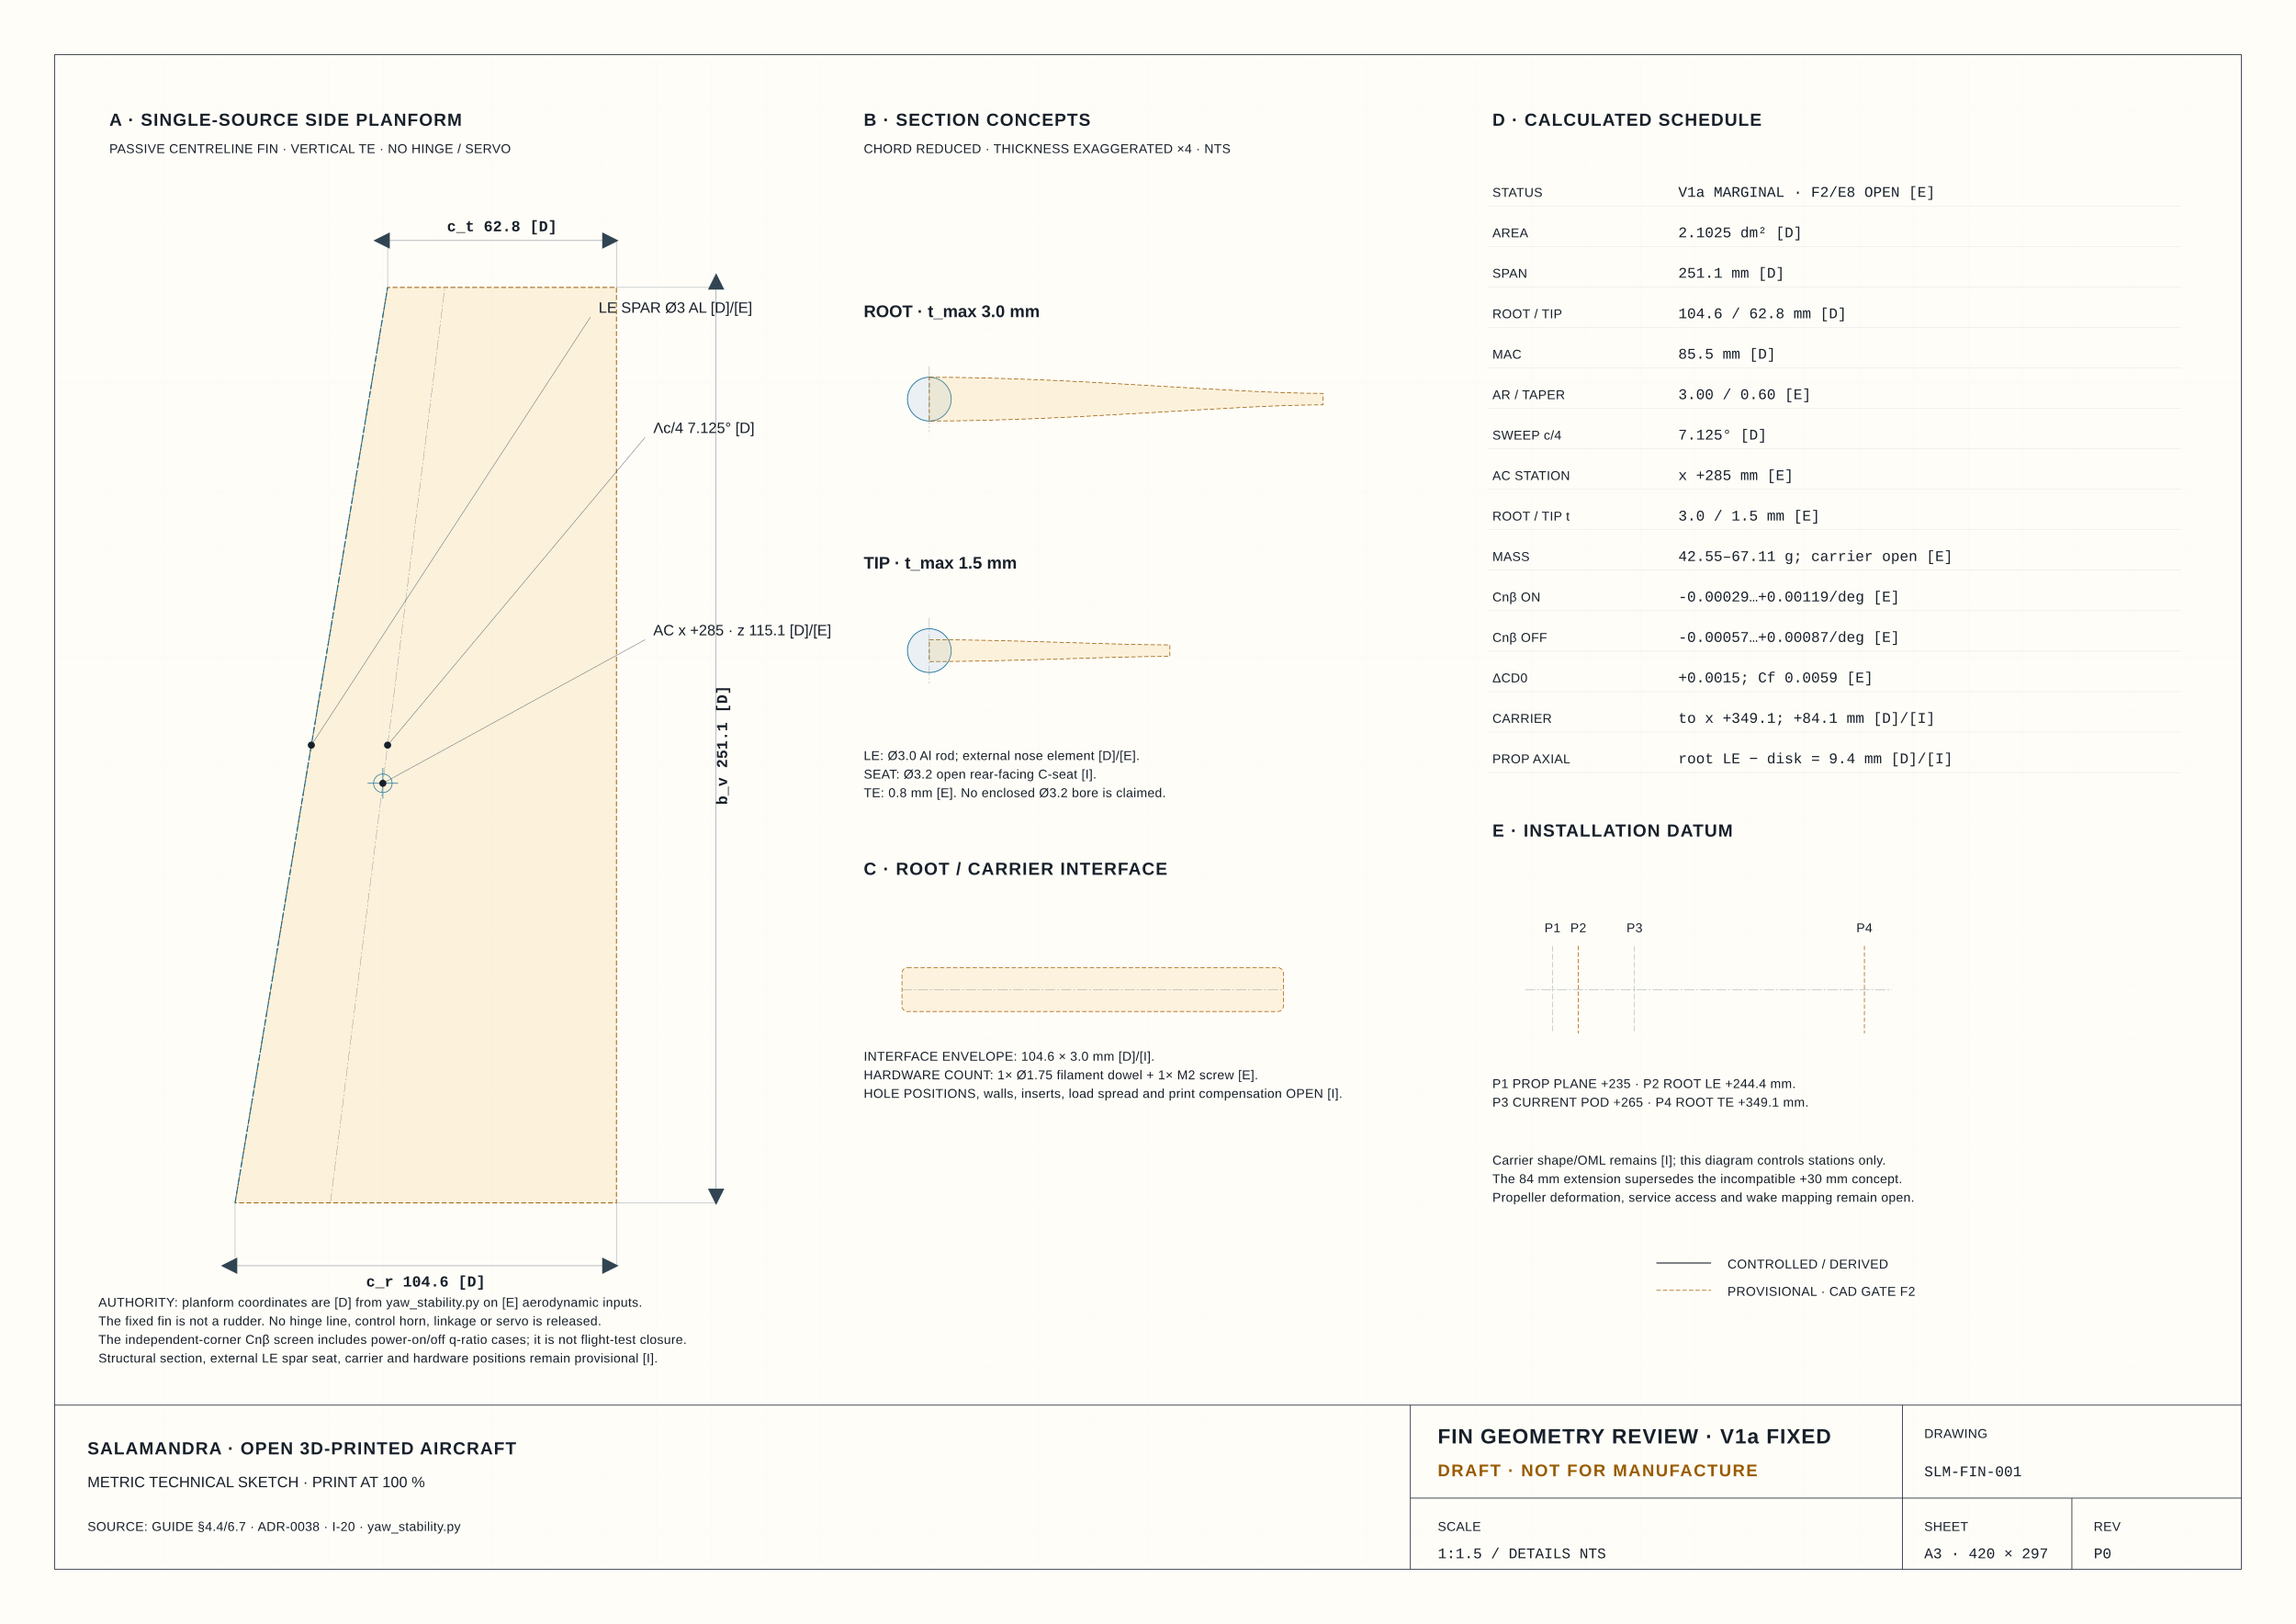
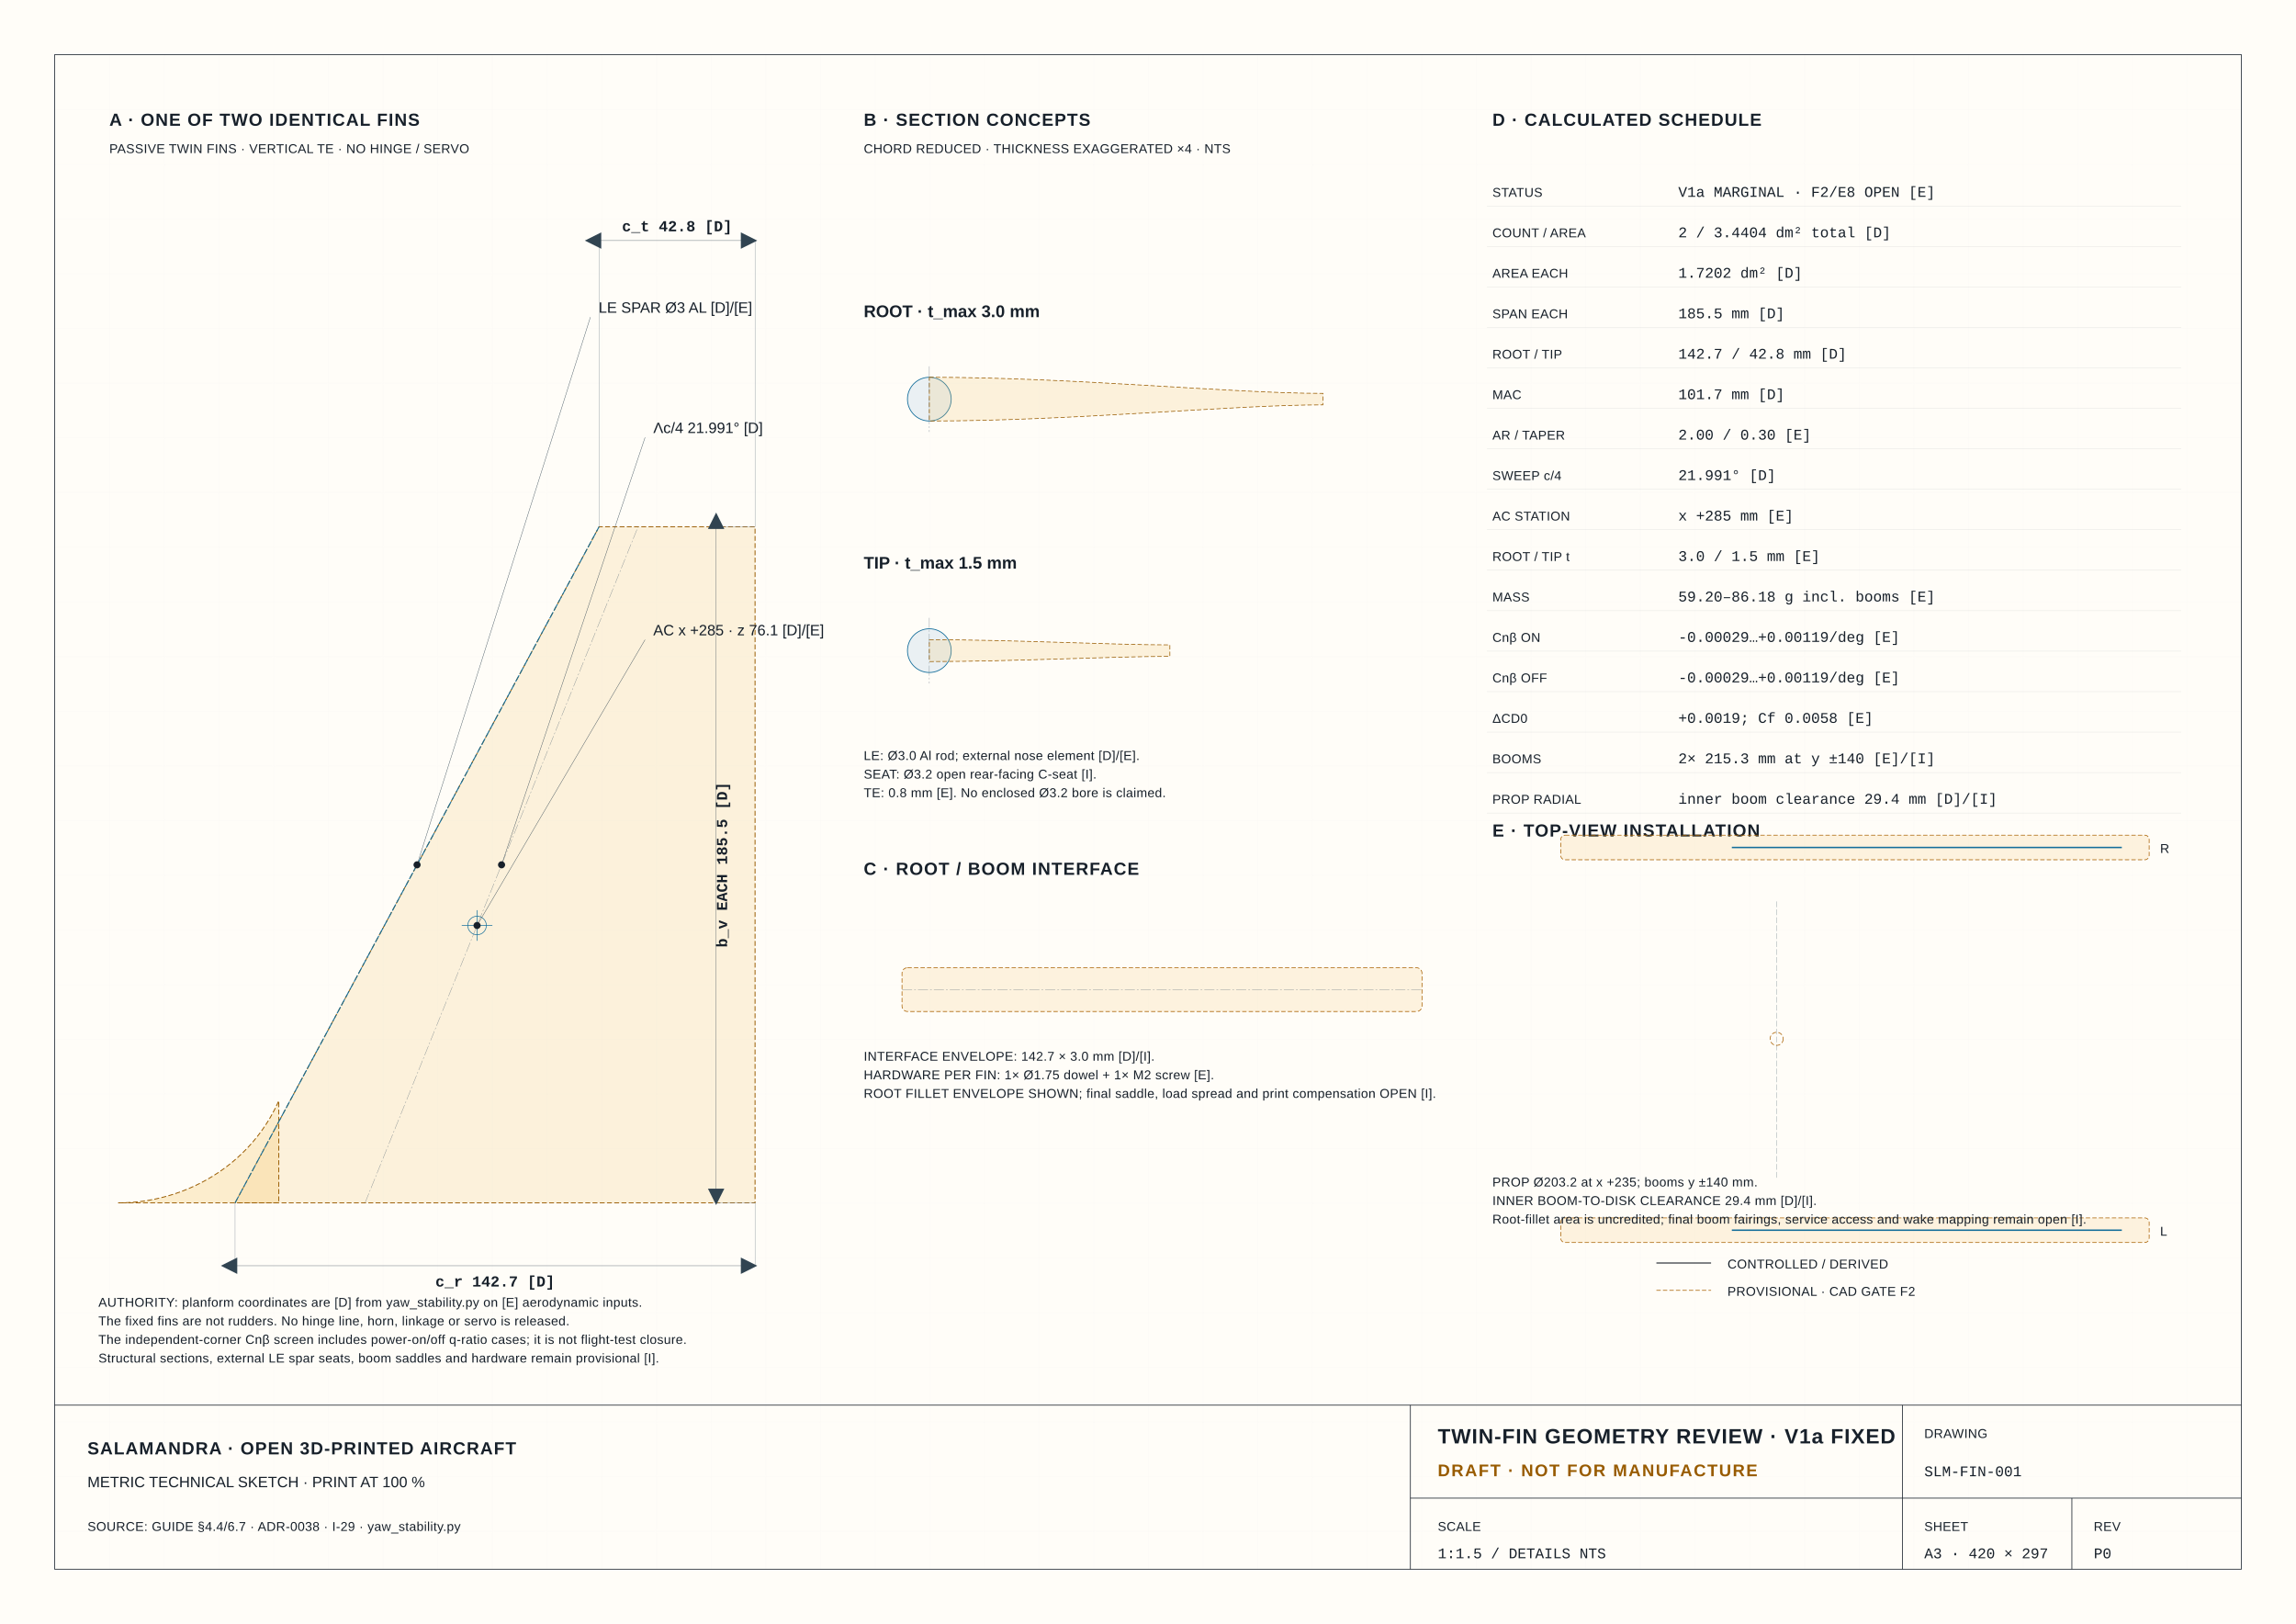
<svg xmlns="http://www.w3.org/2000/svg" width="420mm" height="297mm" viewBox="0 0 420 297" role="img" aria-labelledby="svg-title svg-desc">
  <defs>
    <pattern id="grid" width="10" height="10" patternUnits="userSpaceOnUse">
      <path d="M10 0H0V10" fill="none" stroke="#2e4757" stroke-opacity=".07" stroke-width=".16" />
    </pattern>
    <marker id="arrow-end" markerWidth="3" markerHeight="3" refX="2.6" refY="1.5" orient="auto" markerUnits="userSpaceOnUse">
      <path d="M0 0L3 1.5L0 3Z" fill="#314451" />
    </marker>
    <marker id="arrow-start" markerWidth="3" markerHeight="3" refX=".4" refY="1.5" orient="auto-start-reverse" markerUnits="userSpaceOnUse">
      <path d="M0 0L3 1.5L0 3Z" fill="#314451" />
    </marker>
    <style>
          :root { color-scheme: light; }
          * { vector-effect: non-scaling-stroke; }
          .sheet { fill: #fffdf8; }
          .grid { fill: url(#grid); }
          .frame, .title-line { fill: none; stroke: #17202a; stroke-width: .5; }
          .outline { fill: none; stroke: #111820; stroke-width: .7; stroke-linejoin: round; }
          .medium { fill: none; stroke: #263746; stroke-width: .42; }
          .thin { fill: none; stroke: #455563; stroke-width: .25; }
          .hidden { fill: none; stroke: #667784; stroke-width: .25; stroke-dasharray: 2.4 1.4; }
          .centre { fill: none; stroke: #5a6c79; stroke-width: .2; stroke-dasharray: 7 1.4 1.2 1.4; }
          .station { fill: none; stroke: #6c7c87; stroke-width: .22; stroke-dasharray: 4 1.5; }
          .controlled-fill { fill: #eaf0f3; stroke: none; }
          .core-fill { fill: #d9e2e7; stroke: none; }
          .segment-fill-a { fill: #eef3f5; stroke: none; }
          .segment-fill-b { fill: #f7f9fa; stroke: none; }
          .elevon-fill { fill: #dcecf4; stroke: #24698f; stroke-width: .35; }
          .derived { fill: none; stroke: #146e9b; stroke-width: .45; }
          .derived-fill { fill: #146e9b; stroke: none; }
          .provisional-line { fill: none; stroke: #a86000; stroke-width: .48; stroke-dasharray: 3 1.5; }
          .provisional-fill { fill: #f4c46a; fill-opacity: .18; stroke: #a86000; stroke-width: .48; stroke-dasharray: 3 1.5; }
          .provisional-dot { fill: #b76e00; stroke: none; }
          .datum-dot { fill: #17202a; stroke: none; }
          .dimension, .extension, .leader { fill: none; stroke: #314451; stroke-width: .22; }
          .extension { stroke: #71808a; }
          .leader { stroke-width: .25; }
          text { font-family: Arial, Helvetica, sans-serif; fill: #17202a; }
          .sheet-title { font-size: 5.2px; font-weight: 700; letter-spacing: .35px; }
          .block-title { font-size: 3.8px; font-weight: 700; letter-spacing: .16px; }
          .sheet-subtitle { font-size: 3.2px; font-weight: 600; letter-spacing: .18px; }
          .label { font-size: 3.1px; font-weight: 600; }
          .note { font-size: 2.75px; }
          .micro { font-size: 2.35px; letter-spacing: .05px; }
          .dimension-text { font: 600 2.8px 'Courier New', Consolas, monospace; }
          .mono { font: 2.7px 'Courier New', Consolas, monospace; }
          .provisional-text { font-size: 2.65px; font-weight: 600; fill: #985b00; }
          .status { font-size: 3.1px; font-weight: 700; fill: #985b00; letter-spacing: .25px; }
          .watermark { font-size: 8px; font-weight: 700; fill: #b76e00; fill-opacity: .08; letter-spacing: .8px; }
        </style>
  </defs>
  <rect width="420" height="297" class="sheet" />
  <rect x="10" y="10" width="400" height="277" class="grid" />
  <rect x="10" y="10" width="400" height="277" class="frame" />
  <line x1="10" y1="257" x2="410" y2="257" class="title-line" />
  <line x1="258" y1="257" x2="258" y2="287" class="title-line" />
  <line x1="348" y1="257" x2="348" y2="287" class="title-line" />
  <line x1="258" y1="274" x2="410" y2="274" class="title-line" />
  <line x1="379" y1="274" x2="379" y2="287" class="title-line" />
  <text x="16" y="266" class="sheet-subtitle" text-anchor="start">SALAMANDRA · OPEN 3D-PRINTED AIRCRAFT</text>
  <text x="16" y="272" class="note" text-anchor="start">METRIC TECHNICAL SKETCH · PRINT AT 100 %</text>
-   <text x="16" y="280" class="micro" text-anchor="start">SOURCE: GUIDE §4.4/6.7 · ADR-0038 · I-20 · yaw_stability.py</text>
-   <text x="263" y="264" class="block-title" text-anchor="start" style="font-size:3.8px">FIN GEOMETRY REVIEW · V1a FIXED</text>
+   <text x="16" y="280" class="micro" text-anchor="start">SOURCE: GUIDE §4.4/6.7 · ADR-0038 · I-29 · yaw_stability.py</text>
+   <text x="263" y="264" class="block-title" text-anchor="start" style="font-size:3.8px">TWIN-FIN GEOMETRY REVIEW · V1a FIXED</text>
  <text x="263" y="270" class="status" text-anchor="start">DRAFT · NOT FOR MANUFACTURE</text>
  <text x="352" y="263" class="micro" text-anchor="start">DRAWING</text>
  <text x="352" y="270" class="mono" text-anchor="start">SLM-FIN-001</text>
  <text x="263" y="280" class="micro" text-anchor="start">SCALE</text>
  <text x="263" y="285" class="mono" text-anchor="start">1:1.5 / DETAILS NTS</text>
  <text x="352" y="280" class="micro" text-anchor="start">SHEET</text>
  <text x="352" y="285" class="mono" text-anchor="start">A3 · 420 × 297</text>
  <text x="383" y="280" class="micro" text-anchor="start">REV</text>
  <text x="383" y="285" class="mono" text-anchor="start">P0</text>
  <line x1="303" y1="231" x2="313" y2="231" class="outline" />
  <text x="316" y="232" class="micro" text-anchor="start">CONTROLLED / DERIVED</text>
  <line x1="303" y1="236" x2="313" y2="236" class="provisional-line" />
  <text x="316" y="237" class="micro" text-anchor="start">PROVISIONAL · CAD GATE F2</text>
-   <text x="20" y="23" class="sheet-subtitle" text-anchor="start">A · SINGLE-SOURCE SIDE PLANFORM</text>
-   <text x="20" y="28" class="micro" text-anchor="start">PASSIVE CENTRELINE FIN · VERTICAL TE · NO HINGE / SERVO</text>
-   <polygon points="43,220 70.905,52.567 112.764,52.567 112.764,220" class="provisional-fill" id="fin-v1a-planform" style="fill:#f4c46a;fill-opacity:.20;stroke:#985b00;stroke-width:.62;stroke-dasharray:3.4 1.6;stroke-linejoin:round" />
-   <line x1="60.441" y1="220" x2="81.37" y2="52.567" class="centre" id="fin-quarter-chord-line" />
-   <line x1="43" y1="220" x2="70.905" y2="52.567" class="derived" id="fin-leading-edge-spar" style="stroke:#146e9b;stroke-width:.70;stroke-dasharray:5 1.2" />
-   <circle cx="70.033" cy="143.26" r="1.7" class="derived" id="fin-aerodynamic-centre" />
-   <line x1="67.233" y1="143.26" x2="72.833" y2="143.26" class="derived" />
-   <line x1="70.033" y1="140.46" x2="70.033" y2="146.06" class="derived" />
-   <line x1="112.764" y1="52.567" x2="131" y2="52.567" class="extension" />
-   <line x1="112.764" y1="220" x2="131" y2="220" class="extension" />
-   <line x1="131" y1="52.567" x2="131" y2="220" class="dimension" marker-start="url(#arrow-start)" marker-end="url(#arrow-end)" />
-   <text x="133" y="136.284" class="dimension-text" text-anchor="middle" transform="rotate(-90 133 136.284)">b_v 251.1 [D]</text>
+   <text x="20" y="23" class="sheet-subtitle" text-anchor="start">A · ONE OF TWO IDENTICAL FINS</text>
+   <text x="20" y="28" class="micro" text-anchor="start">PASSIVE TWIN FINS · VERTICAL TE · NO HINGE / SERVO</text>
+   <polygon points="43,220 109.584,96.344 138.12,96.344 138.12,220" class="provisional-fill" id="fin-v1a-planform" style="fill:#f4c46a;fill-opacity:.20;stroke:#985b00;stroke-width:.62;stroke-dasharray:3.4 1.6;stroke-linejoin:round" />
+   <path d="M 21.667 220 C 33.667 220 45.667 213.333 51 201.333 L 51 220 Z" class="provisional-fill" id="fin-root-fillet-envelope" style="fill:#f4c46a;fill-opacity:.30;stroke:#985b00;stroke-width:.62;stroke-dasharray:3.4 1.6;stroke-linejoin:round" />
+   <line x1="66.78" y1="220" x2="116.718" y2="96.344" class="centre" id="fin-quarter-chord-line" />
+   <line x1="43" y1="220" x2="109.584" y2="96.344" class="derived" id="fin-leading-edge-spar" style="stroke:#146e9b;stroke-width:.70;stroke-dasharray:5 1.2" />
+   <circle cx="87.267" cy="169.269" r="1.7" class="derived" id="fin-aerodynamic-centre" />
+   <line x1="84.467" y1="169.269" x2="90.067" y2="169.269" class="derived" />
+   <line x1="87.267" y1="166.469" x2="87.267" y2="172.069" class="derived" />
+   <line x1="138.12" y1="96.344" x2="131" y2="96.344" class="extension" />
+   <line x1="138.12" y1="220" x2="131" y2="220" class="extension" />
+   <line x1="131" y1="96.344" x2="131" y2="220" class="dimension" marker-start="url(#arrow-start)" marker-end="url(#arrow-end)" />
+   <text x="133" y="158.172" class="dimension-text" text-anchor="middle" transform="rotate(-90 133 158.172)">b_v EACH 185.5 [D]</text>
  <line x1="43" y1="220" x2="43" y2="231.5" class="extension" />
-   <line x1="112.764" y1="220" x2="112.764" y2="231.5" class="extension" />
-   <line x1="43" y1="231.5" x2="112.764" y2="231.5" class="dimension" marker-start="url(#arrow-start)" marker-end="url(#arrow-end)" />
-   <text x="77.882" y="235.3" class="dimension-text" text-anchor="middle">c_r 104.6 [D]</text>
-   <line x1="70.905" y1="52.567" x2="70.905" y2="44" class="extension" />
-   <line x1="112.764" y1="52.567" x2="112.764" y2="44" class="extension" />
-   <line x1="70.905" y1="44" x2="112.764" y2="44" class="dimension" marker-start="url(#arrow-start)" marker-end="url(#arrow-end)" />
-   <text x="91.835" y="42.3" class="dimension-text" text-anchor="middle">c_t 62.8 [D]</text>
-   <line x1="70.033" y1="143.26" x2="118" y2="117" class="leader" />
-   <circle cx="70.033" cy="143.26" r="0.65" class="datum-dot" />
-   <text x="119.5" y="116.2" class="note" text-anchor="start">AC x +285 · z 115.1 [D]/[E]</text>
-   <line x1="70.905" y1="136.284" x2="118" y2="80" class="leader" />
-   <circle cx="70.905" cy="136.284" r="0.65" class="datum-dot" />
-   <text x="119.5" y="79.2" class="note" text-anchor="start">Λc/4 7.125° [D]</text>
-   <line x1="56.953" y1="136.284" x2="108" y2="58" class="leader" />
-   <circle cx="56.953" cy="136.284" r="0.65" class="datum-dot" />
+   <line x1="138.12" y1="220" x2="138.12" y2="231.5" class="extension" />
+   <line x1="43" y1="231.5" x2="138.12" y2="231.5" class="dimension" marker-start="url(#arrow-start)" marker-end="url(#arrow-end)" />
+   <text x="90.56" y="235.3" class="dimension-text" text-anchor="middle">c_r 142.7 [D]</text>
+   <line x1="109.584" y1="96.344" x2="109.584" y2="44" class="extension" />
+   <line x1="138.12" y1="96.344" x2="138.12" y2="44" class="extension" />
+   <line x1="109.584" y1="44" x2="138.12" y2="44" class="dimension" marker-start="url(#arrow-start)" marker-end="url(#arrow-end)" />
+   <text x="123.852" y="42.3" class="dimension-text" text-anchor="middle">c_t 42.8 [D]</text>
+   <line x1="87.267" y1="169.269" x2="118" y2="117" class="leader" />
+   <circle cx="87.267" cy="169.269" r="0.65" class="datum-dot" />
+   <text x="119.5" y="116.2" class="note" text-anchor="start">AC x +285 · z 76.1 [D]/[E]</text>
+   <line x1="91.749" y1="158.172" x2="118" y2="80" class="leader" />
+   <circle cx="91.749" cy="158.172" r="0.65" class="datum-dot" />
+   <text x="119.5" y="79.2" class="note" text-anchor="start">Λc/4 21.991° [D]</text>
+   <line x1="76.292" y1="158.172" x2="108" y2="58" class="leader" />
+   <circle cx="76.292" cy="158.172" r="0.65" class="datum-dot" />
  <text x="109.5" y="57.2" class="note" text-anchor="start">LE SPAR Ø3 AL [D]/[E]</text>
  <text x="158" y="23" class="sheet-subtitle" text-anchor="start">B · SECTION CONCEPTS</text>
  <text x="158" y="28" class="micro" text-anchor="start">CHORD REDUCED · THICKNESS EXAGGERATED ×4 · NTS</text>
  <circle cx="170" cy="73" r="4" class="derived" style="fill:#eaf0f3;stroke:#146e9b;stroke-width:.55" />
  <path d="M 170 69 C 196.4 69 225.28 71.95 242 71.95 L 242 74.05 C 225.28 74.05 196.4 77 170 77 Z" class="provisional-fill" style="fill:#f4c46a;fill-opacity:.20;stroke:#985b00;stroke-width:.48;stroke-dasharray:3 1.5" />
  <line x1="170" y1="67" x2="170" y2="79" class="centre" />
  <text x="158" y="58" class="label" text-anchor="start">ROOT · t_max 3.0 mm</text>
  <circle cx="170" cy="119" r="4" class="derived" style="fill:#eaf0f3;stroke:#146e9b;stroke-width:.55" />
  <path d="M 170 117 C 185.2 117 203.44 117.95 214 117.95 L 214 120.05 C 203.44 120.05 185.2 121 170 121 Z" class="provisional-fill" style="fill:#f4c46a;fill-opacity:.20;stroke:#985b00;stroke-width:.48;stroke-dasharray:3 1.5" />
  <line x1="170" y1="113" x2="170" y2="125" class="centre" />
  <text x="158" y="104" class="label" text-anchor="start">TIP · t_max 1.5 mm</text>
  <text x="158" y="139" class="micro" text-anchor="start">
    <tspan x="158" dy="0">LE: Ø3.0 Al rod; external nose element [D]/[E].</tspan>
    <tspan x="158" dy="3.4">SEAT: Ø3.2 open rear-facing C-seat [I].</tspan>
    <tspan x="158" dy="3.4">TE: 0.8 mm [E]. No enclosed Ø3.2 bore is claimed.</tspan>
  </text>
-   <text x="158" y="160" class="sheet-subtitle" text-anchor="start">C · ROOT / CARRIER INTERFACE</text>
-   <rect x="165" y="177" width="69.764" height="8" rx="1" class="provisional-fill" id="fin-root-interface-envelope" />
-   <line x1="165" y1="181" x2="234.764" y2="181" class="centre" />
+   <text x="158" y="160" class="sheet-subtitle" text-anchor="start">C · ROOT / BOOM INTERFACE</text>
+   <rect x="165" y="177" width="95.12" height="8" rx="1" class="provisional-fill" id="fin-root-interface-envelope" />
+   <line x1="165" y1="181" x2="260.12" y2="181" class="centre" />
  <text x="158" y="194" class="micro" text-anchor="start">
-     <tspan x="158" dy="0">INTERFACE ENVELOPE: 104.6 × 3.0 mm [D]/[I].</tspan>
-     <tspan x="158" dy="3.4">HARDWARE COUNT: 1× Ø1.75 filament dowel + 1× M2 screw [E].</tspan>
-     <tspan x="158" dy="3.4">HOLE POSITIONS, walls, inserts, load spread and print compensation OPEN [I].</tspan>
+     <tspan x="158" dy="0">INTERFACE ENVELOPE: 142.7 × 3.0 mm [D]/[I].</tspan>
+     <tspan x="158" dy="3.4">HARDWARE PER FIN: 1× Ø1.75 dowel + 1× M2 screw [E].</tspan>
+     <tspan x="158" dy="3.4">ROOT FILLET ENVELOPE SHOWN; final saddle, load spread and print compensation OPEN [I].</tspan>
  </text>
  <text x="273" y="23" class="sheet-subtitle" text-anchor="start">D · CALCULATED SCHEDULE</text>
  <text x="273" y="36" class="micro" text-anchor="start" id="fin-schedule-name-0">STATUS</text>
  <text x="307" y="36" class="mono" text-anchor="start" id="fin-schedule-value-0">V1a MARGINAL · F2/E8 OPEN [E]</text>
  <line x1="272" y1="37.7" x2="399" y2="37.7" class="thin" style="stroke-opacity:.18" />
-   <text x="273" y="43.4" class="micro" text-anchor="start" id="fin-schedule-name-1">AREA</text>
-   <text x="307" y="43.4" class="mono" text-anchor="start" id="fin-schedule-value-1">2.1025 dm² [D]</text>
+   <text x="273" y="43.4" class="micro" text-anchor="start" id="fin-schedule-name-1">COUNT / AREA</text>
+   <text x="307" y="43.4" class="mono" text-anchor="start" id="fin-schedule-value-1">2 / 3.4404 dm² total [D]</text>
  <line x1="272" y1="45.1" x2="399" y2="45.1" class="thin" style="stroke-opacity:.18" />
-   <text x="273" y="50.8" class="micro" text-anchor="start" id="fin-schedule-name-2">SPAN</text>
-   <text x="307" y="50.8" class="mono" text-anchor="start" id="fin-schedule-value-2">251.1 mm [D]</text>
+   <text x="273" y="50.8" class="micro" text-anchor="start" id="fin-schedule-name-2">AREA EACH</text>
+   <text x="307" y="50.8" class="mono" text-anchor="start" id="fin-schedule-value-2">1.7202 dm² [D]</text>
  <line x1="272" y1="52.5" x2="399" y2="52.5" class="thin" style="stroke-opacity:.18" />
-   <text x="273" y="58.2" class="micro" text-anchor="start" id="fin-schedule-name-3">ROOT / TIP</text>
-   <text x="307" y="58.2" class="mono" text-anchor="start" id="fin-schedule-value-3">104.6 / 62.8 mm [D]</text>
+   <text x="273" y="58.2" class="micro" text-anchor="start" id="fin-schedule-name-3">SPAN EACH</text>
+   <text x="307" y="58.2" class="mono" text-anchor="start" id="fin-schedule-value-3">185.5 mm [D]</text>
  <line x1="272" y1="59.9" x2="399" y2="59.9" class="thin" style="stroke-opacity:.18" />
-   <text x="273" y="65.6" class="micro" text-anchor="start" id="fin-schedule-name-4">MAC</text>
-   <text x="307" y="65.6" class="mono" text-anchor="start" id="fin-schedule-value-4">85.5 mm [D]</text>
+   <text x="273" y="65.6" class="micro" text-anchor="start" id="fin-schedule-name-4">ROOT / TIP</text>
+   <text x="307" y="65.6" class="mono" text-anchor="start" id="fin-schedule-value-4">142.7 / 42.8 mm [D]</text>
  <line x1="272" y1="67.3" x2="399" y2="67.3" class="thin" style="stroke-opacity:.18" />
-   <text x="273" y="73" class="micro" text-anchor="start" id="fin-schedule-name-5">AR / TAPER</text>
-   <text x="307" y="73" class="mono" text-anchor="start" id="fin-schedule-value-5">3.00 / 0.60 [E]</text>
+   <text x="273" y="73" class="micro" text-anchor="start" id="fin-schedule-name-5">MAC</text>
+   <text x="307" y="73" class="mono" text-anchor="start" id="fin-schedule-value-5">101.7 mm [D]</text>
  <line x1="272" y1="74.7" x2="399" y2="74.7" class="thin" style="stroke-opacity:.18" />
-   <text x="273" y="80.4" class="micro" text-anchor="start" id="fin-schedule-name-6">SWEEP c/4</text>
-   <text x="307" y="80.4" class="mono" text-anchor="start" id="fin-schedule-value-6">7.125° [D]</text>
+   <text x="273" y="80.4" class="micro" text-anchor="start" id="fin-schedule-name-6">AR / TAPER</text>
+   <text x="307" y="80.4" class="mono" text-anchor="start" id="fin-schedule-value-6">2.00 / 0.30 [E]</text>
  <line x1="272" y1="82.1" x2="399" y2="82.1" class="thin" style="stroke-opacity:.18" />
-   <text x="273" y="87.8" class="micro" text-anchor="start" id="fin-schedule-name-7">AC STATION</text>
-   <text x="307" y="87.8" class="mono" text-anchor="start" id="fin-schedule-value-7">x +285 mm [E]</text>
+   <text x="273" y="87.8" class="micro" text-anchor="start" id="fin-schedule-name-7">SWEEP c/4</text>
+   <text x="307" y="87.8" class="mono" text-anchor="start" id="fin-schedule-value-7">21.991° [D]</text>
  <line x1="272" y1="89.5" x2="399" y2="89.5" class="thin" style="stroke-opacity:.18" />
-   <text x="273" y="95.2" class="micro" text-anchor="start" id="fin-schedule-name-8">ROOT / TIP t</text>
-   <text x="307" y="95.2" class="mono" text-anchor="start" id="fin-schedule-value-8">3.0 / 1.5 mm [E]</text>
+   <text x="273" y="95.2" class="micro" text-anchor="start" id="fin-schedule-name-8">AC STATION</text>
+   <text x="307" y="95.2" class="mono" text-anchor="start" id="fin-schedule-value-8">x +285 mm [E]</text>
  <line x1="272" y1="96.9" x2="399" y2="96.9" class="thin" style="stroke-opacity:.18" />
-   <text x="273" y="102.6" class="micro" text-anchor="start" id="fin-schedule-name-9">MASS</text>
-   <text x="307" y="102.6" class="mono" text-anchor="start" id="fin-schedule-value-9">42.55–67.11 g; carrier open [E]</text>
+   <text x="273" y="102.6" class="micro" text-anchor="start" id="fin-schedule-name-9">ROOT / TIP t</text>
+   <text x="307" y="102.6" class="mono" text-anchor="start" id="fin-schedule-value-9">3.0 / 1.5 mm [E]</text>
  <line x1="272" y1="104.3" x2="399" y2="104.3" class="thin" style="stroke-opacity:.18" />
-   <text x="273" y="110" class="micro" text-anchor="start" id="fin-schedule-name-10">Cnβ ON</text>
-   <text x="307" y="110" class="mono" text-anchor="start" id="fin-schedule-value-10">-0.00029…+0.00119/deg [E]</text>
+   <text x="273" y="110" class="micro" text-anchor="start" id="fin-schedule-name-10">MASS</text>
+   <text x="307" y="110" class="mono" text-anchor="start" id="fin-schedule-value-10">59.20–86.18 g incl. booms [E]</text>
  <line x1="272" y1="111.7" x2="399" y2="111.7" class="thin" style="stroke-opacity:.18" />
-   <text x="273" y="117.4" class="micro" text-anchor="start" id="fin-schedule-name-11">Cnβ OFF</text>
-   <text x="307" y="117.4" class="mono" text-anchor="start" id="fin-schedule-value-11">-0.00057…+0.00087/deg [E]</text>
+   <text x="273" y="117.4" class="micro" text-anchor="start" id="fin-schedule-name-11">Cnβ ON</text>
+   <text x="307" y="117.4" class="mono" text-anchor="start" id="fin-schedule-value-11">-0.00029…+0.00119/deg [E]</text>
  <line x1="272" y1="119.1" x2="399" y2="119.1" class="thin" style="stroke-opacity:.18" />
-   <text x="273" y="124.8" class="micro" text-anchor="start" id="fin-schedule-name-12">ΔCD0</text>
-   <text x="307" y="124.8" class="mono" text-anchor="start" id="fin-schedule-value-12">+0.0015; Cf 0.0059 [E]</text>
+   <text x="273" y="124.8" class="micro" text-anchor="start" id="fin-schedule-name-12">Cnβ OFF</text>
+   <text x="307" y="124.8" class="mono" text-anchor="start" id="fin-schedule-value-12">-0.00029…+0.00119/deg [E]</text>
  <line x1="272" y1="126.5" x2="399" y2="126.5" class="thin" style="stroke-opacity:.18" />
-   <text x="273" y="132.2" class="micro" text-anchor="start" id="fin-schedule-name-13">CARRIER</text>
-   <text x="307" y="132.2" class="mono" text-anchor="start" id="fin-schedule-value-13">to x +349.1; +84.1 mm [D]/[I]</text>
+   <text x="273" y="132.2" class="micro" text-anchor="start" id="fin-schedule-name-13">ΔCD0</text>
+   <text x="307" y="132.2" class="mono" text-anchor="start" id="fin-schedule-value-13">+0.0019; Cf 0.0058 [E]</text>
  <line x1="272" y1="133.9" x2="399" y2="133.9" class="thin" style="stroke-opacity:.18" />
-   <text x="273" y="139.6" class="micro" text-anchor="start" id="fin-schedule-name-14">PROP AXIAL</text>
-   <text x="307" y="139.6" class="mono" text-anchor="start" id="fin-schedule-value-14">root LE − disk = 9.4 mm [D]/[I]</text>
+   <text x="273" y="139.6" class="micro" text-anchor="start" id="fin-schedule-name-14">BOOMS</text>
+   <text x="307" y="139.6" class="mono" text-anchor="start" id="fin-schedule-value-14">2× 215.3 mm at y ±140 [E]/[I]</text>
  <line x1="272" y1="141.3" x2="399" y2="141.3" class="thin" style="stroke-opacity:.18" />
-   <text x="273" y="153" class="sheet-subtitle" text-anchor="start">E · INSTALLATION DATUM</text>
-   <line x1="279" y1="181" x2="346.048" y2="181" class="centre" />
-   <line x1="284" y1="173" x2="284" y2="189" class="station" />
-   <text x="284" y="170.5" class="micro" text-anchor="middle">P1</text>
-   <line x1="288.725" y1="173" x2="288.725" y2="189" class="provisional-line" />
-   <text x="288.725" y="170.5" class="micro" text-anchor="middle">P2</text>
-   <line x1="299" y1="173" x2="299" y2="189" class="station" />
-   <text x="299" y="170.5" class="micro" text-anchor="middle">P3</text>
-   <line x1="341.048" y1="173" x2="341.048" y2="189" class="provisional-line" />
-   <text x="341.048" y="170.5" class="micro" text-anchor="middle">P4</text>
-   <text x="273" y="199" class="micro" text-anchor="start">
-     <tspan x="273" dy="0">P1 PROP PLANE +235 · P2 ROOT LE +244.4 mm.</tspan>
-     <tspan x="273" dy="3.4">P3 CURRENT POD +265 · P4 ROOT TE +349.1 mm.</tspan>
-   </text>
-   <text x="273" y="213" class="micro" text-anchor="start">
-     <tspan x="273" dy="0">Carrier shape/OML remains [I]; this diagram controls stations only.</tspan>
-     <tspan x="273" dy="3.4">The 84 mm extension supersedes the incompatible +30 mm concept.</tspan>
-     <tspan x="273" dy="3.4">Propeller deformation, service access and wake mapping remain open.</tspan>
+   <text x="273" y="147" class="micro" text-anchor="start" id="fin-schedule-name-15">PROP RADIAL</text>
+   <text x="307" y="147" class="mono" text-anchor="start" id="fin-schedule-value-15">inner boom clearance 29.4 mm [D]/[I]</text>
+   <line x1="272" y1="148.7" x2="399" y2="148.7" class="thin" style="stroke-opacity:.18" />
+   <text x="273" y="153" class="sheet-subtitle" text-anchor="start">E · TOP-VIEW INSTALLATION</text>
+   <line x1="325" y1="215.4" x2="325" y2="164.6" class="station" id="fin-install-prop-disk" />
+   <circle cx="325" cy="190" r="1.2" class="provisional-line" />
+   <rect x="285.5" y="222.75" width="107.64" height="4.5" rx="0.8" class="provisional-fill" id="fin-install-boom-l" />
+   <line x1="316.799" y1="225" x2="388.14" y2="225" class="derived" id="fin-install-root-l" style="stroke:#146e9b;stroke-width:1.0" />
+   <text x="395.14" y="226" class="micro" text-anchor="start">L</text>
+   <rect x="285.5" y="152.75" width="107.64" height="4.5" rx="0.8" class="provisional-fill" id="fin-install-boom-r" />
+   <line x1="316.799" y1="155" x2="388.14" y2="155" class="derived" id="fin-install-root-r" style="stroke:#146e9b;stroke-width:1.0" />
+   <text x="395.14" y="156" class="micro" text-anchor="start">R</text>
+   <text x="273" y="217" class="micro" text-anchor="start">
+     <tspan x="273" dy="0">PROP Ø203.2 at x +235; booms y ±140 mm.</tspan>
+     <tspan x="273" dy="3.4">INNER BOOM-TO-DISK CLEARANCE 29.4 mm [D]/[I].</tspan>
+     <tspan x="273" dy="3.4">Root-fillet area is uncredited; final boom fairings, service access and wake mapping remain open [I].</tspan>
  </text>
  <text x="18" y="239" class="micro" text-anchor="start">
    <tspan x="18" dy="0">AUTHORITY: planform coordinates are [D] from yaw_stability.py on [E] aerodynamic inputs.</tspan>
-     <tspan x="18" dy="3.4">The fixed fin is not a rudder. No hinge line, control horn, linkage or servo is released.</tspan>
+     <tspan x="18" dy="3.4">The fixed fins are not rudders. No hinge line, horn, linkage or servo is released.</tspan>
    <tspan x="18" dy="3.4">The independent-corner Cnβ screen includes power-on/off q-ratio cases; it is not flight-test closure.</tspan>
-     <tspan x="18" dy="3.4">Structural section, external LE spar seat, carrier and hardware positions remain provisional [I].</tspan>
+     <tspan x="18" dy="3.4">Structural sections, external LE spar seats, boom saddles and hardware remain provisional [I].</tspan>
  </text>
</svg>
